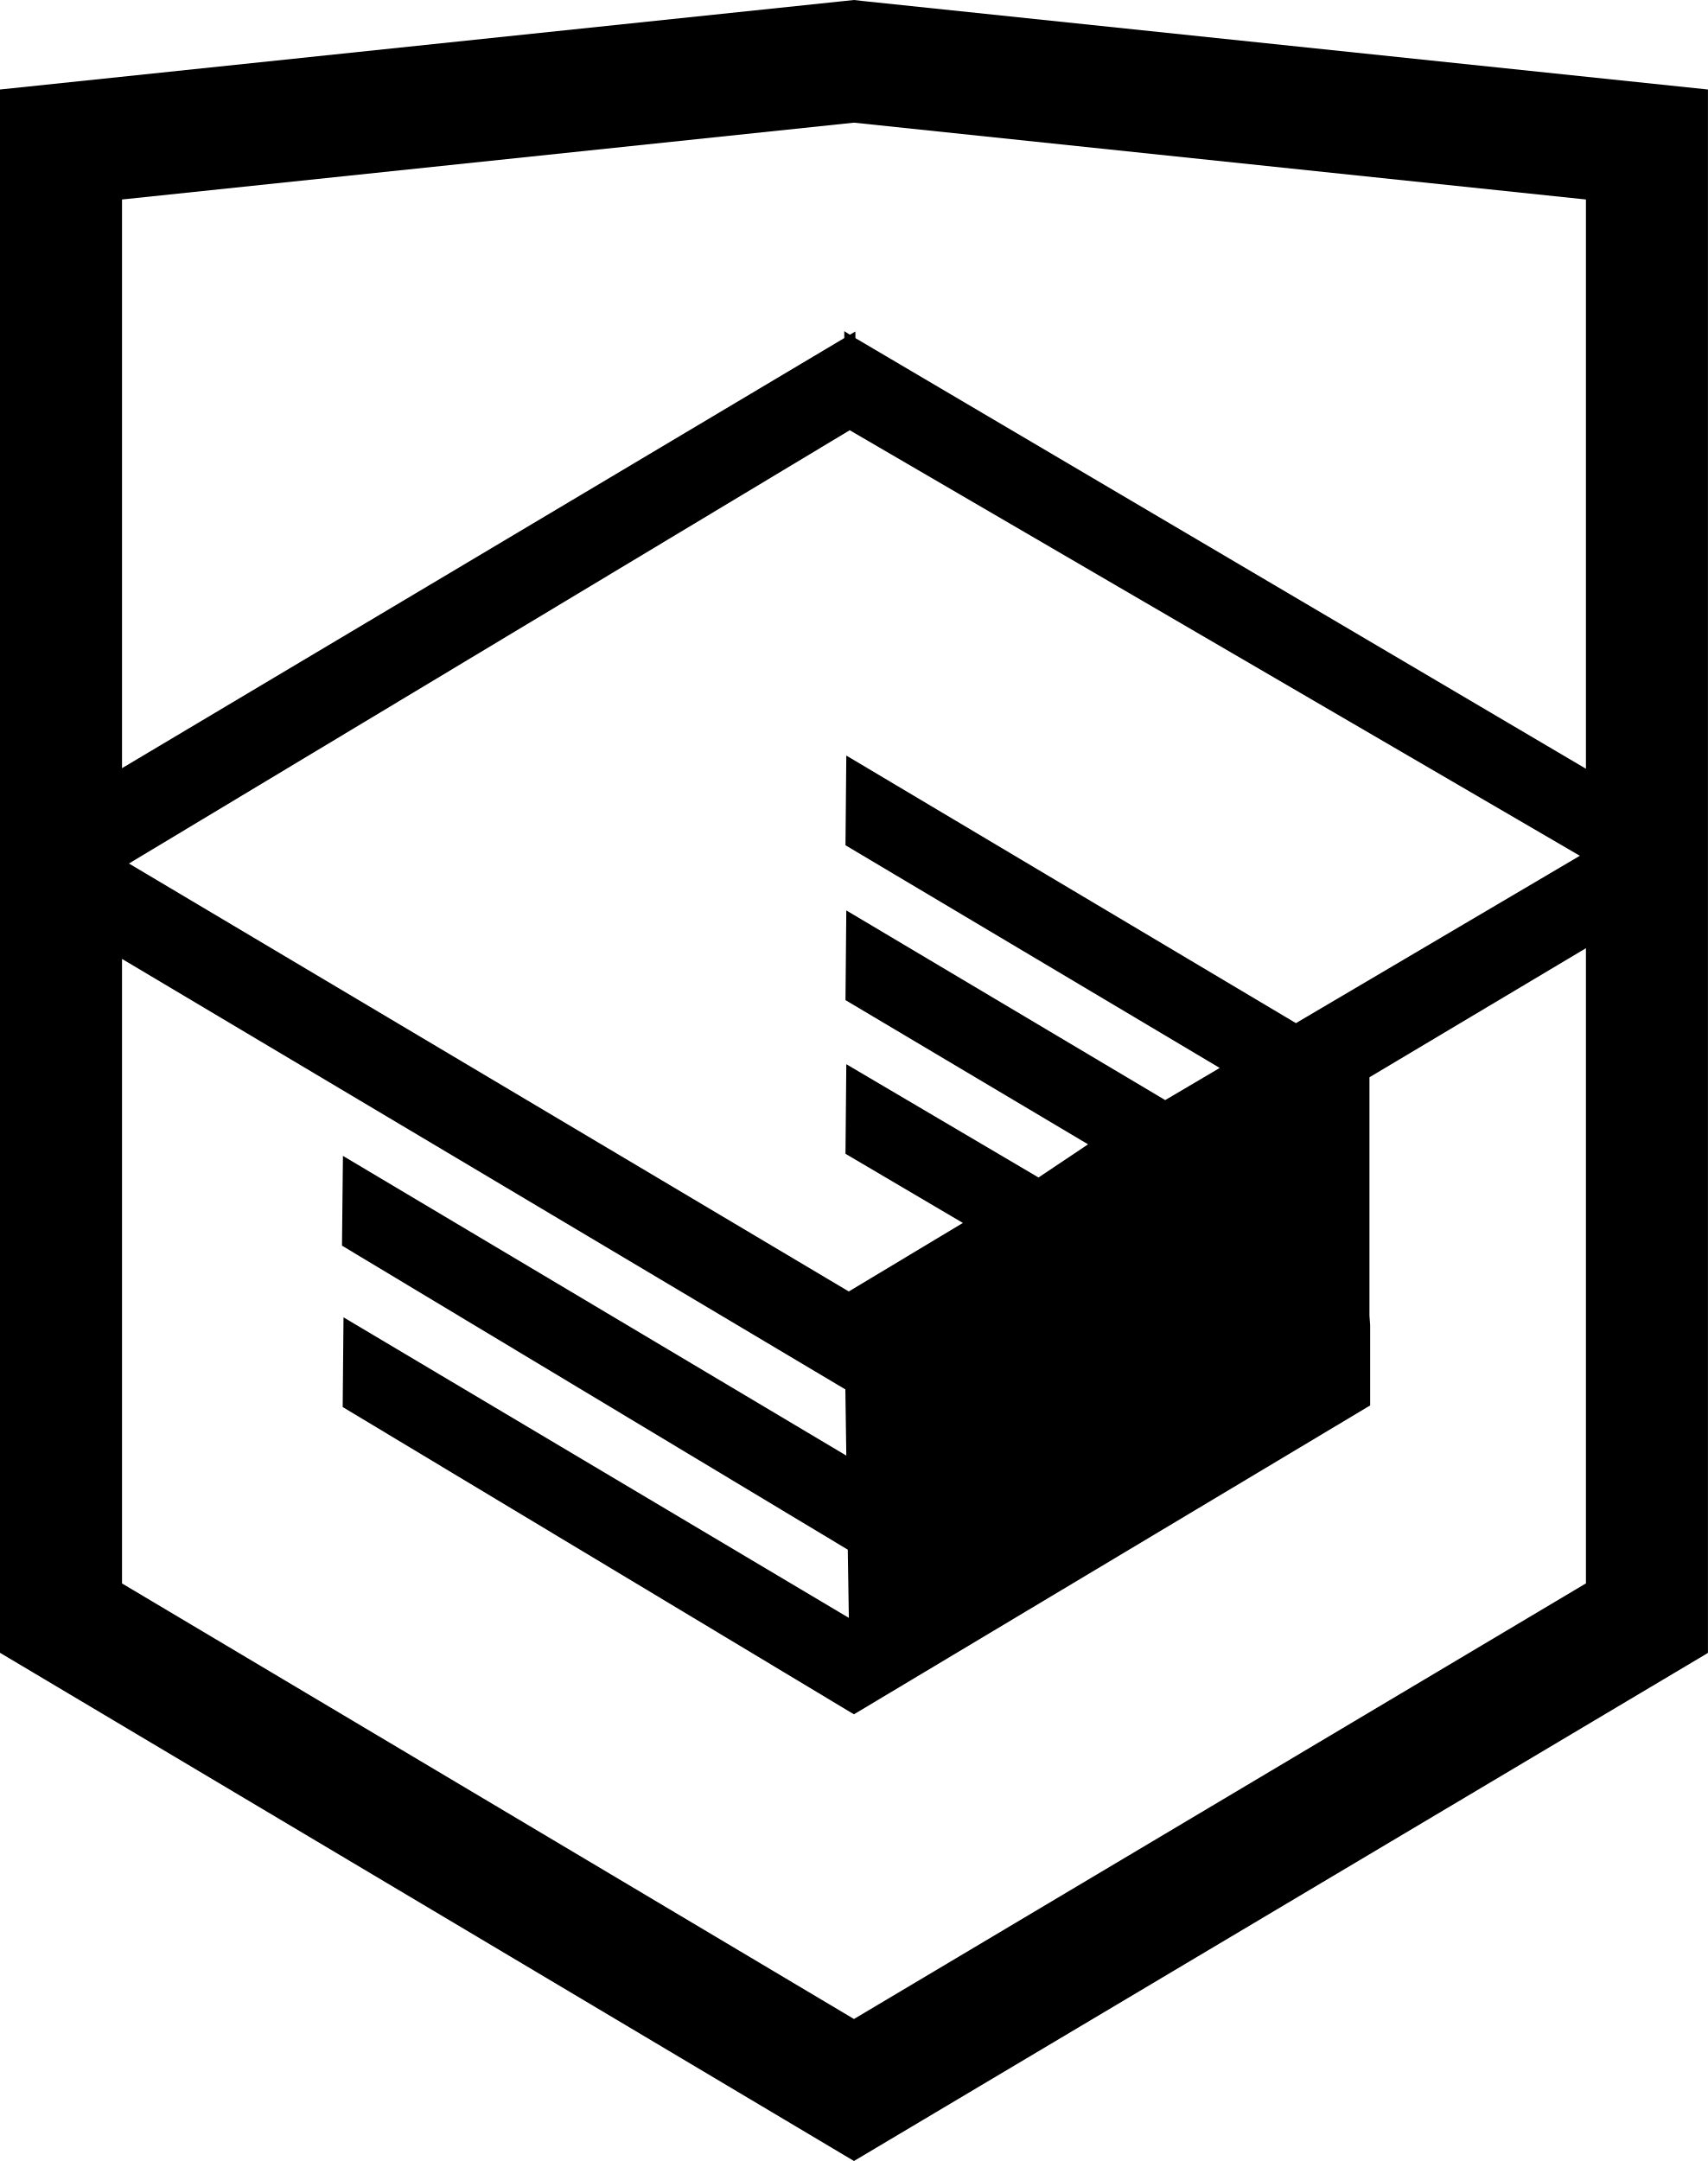
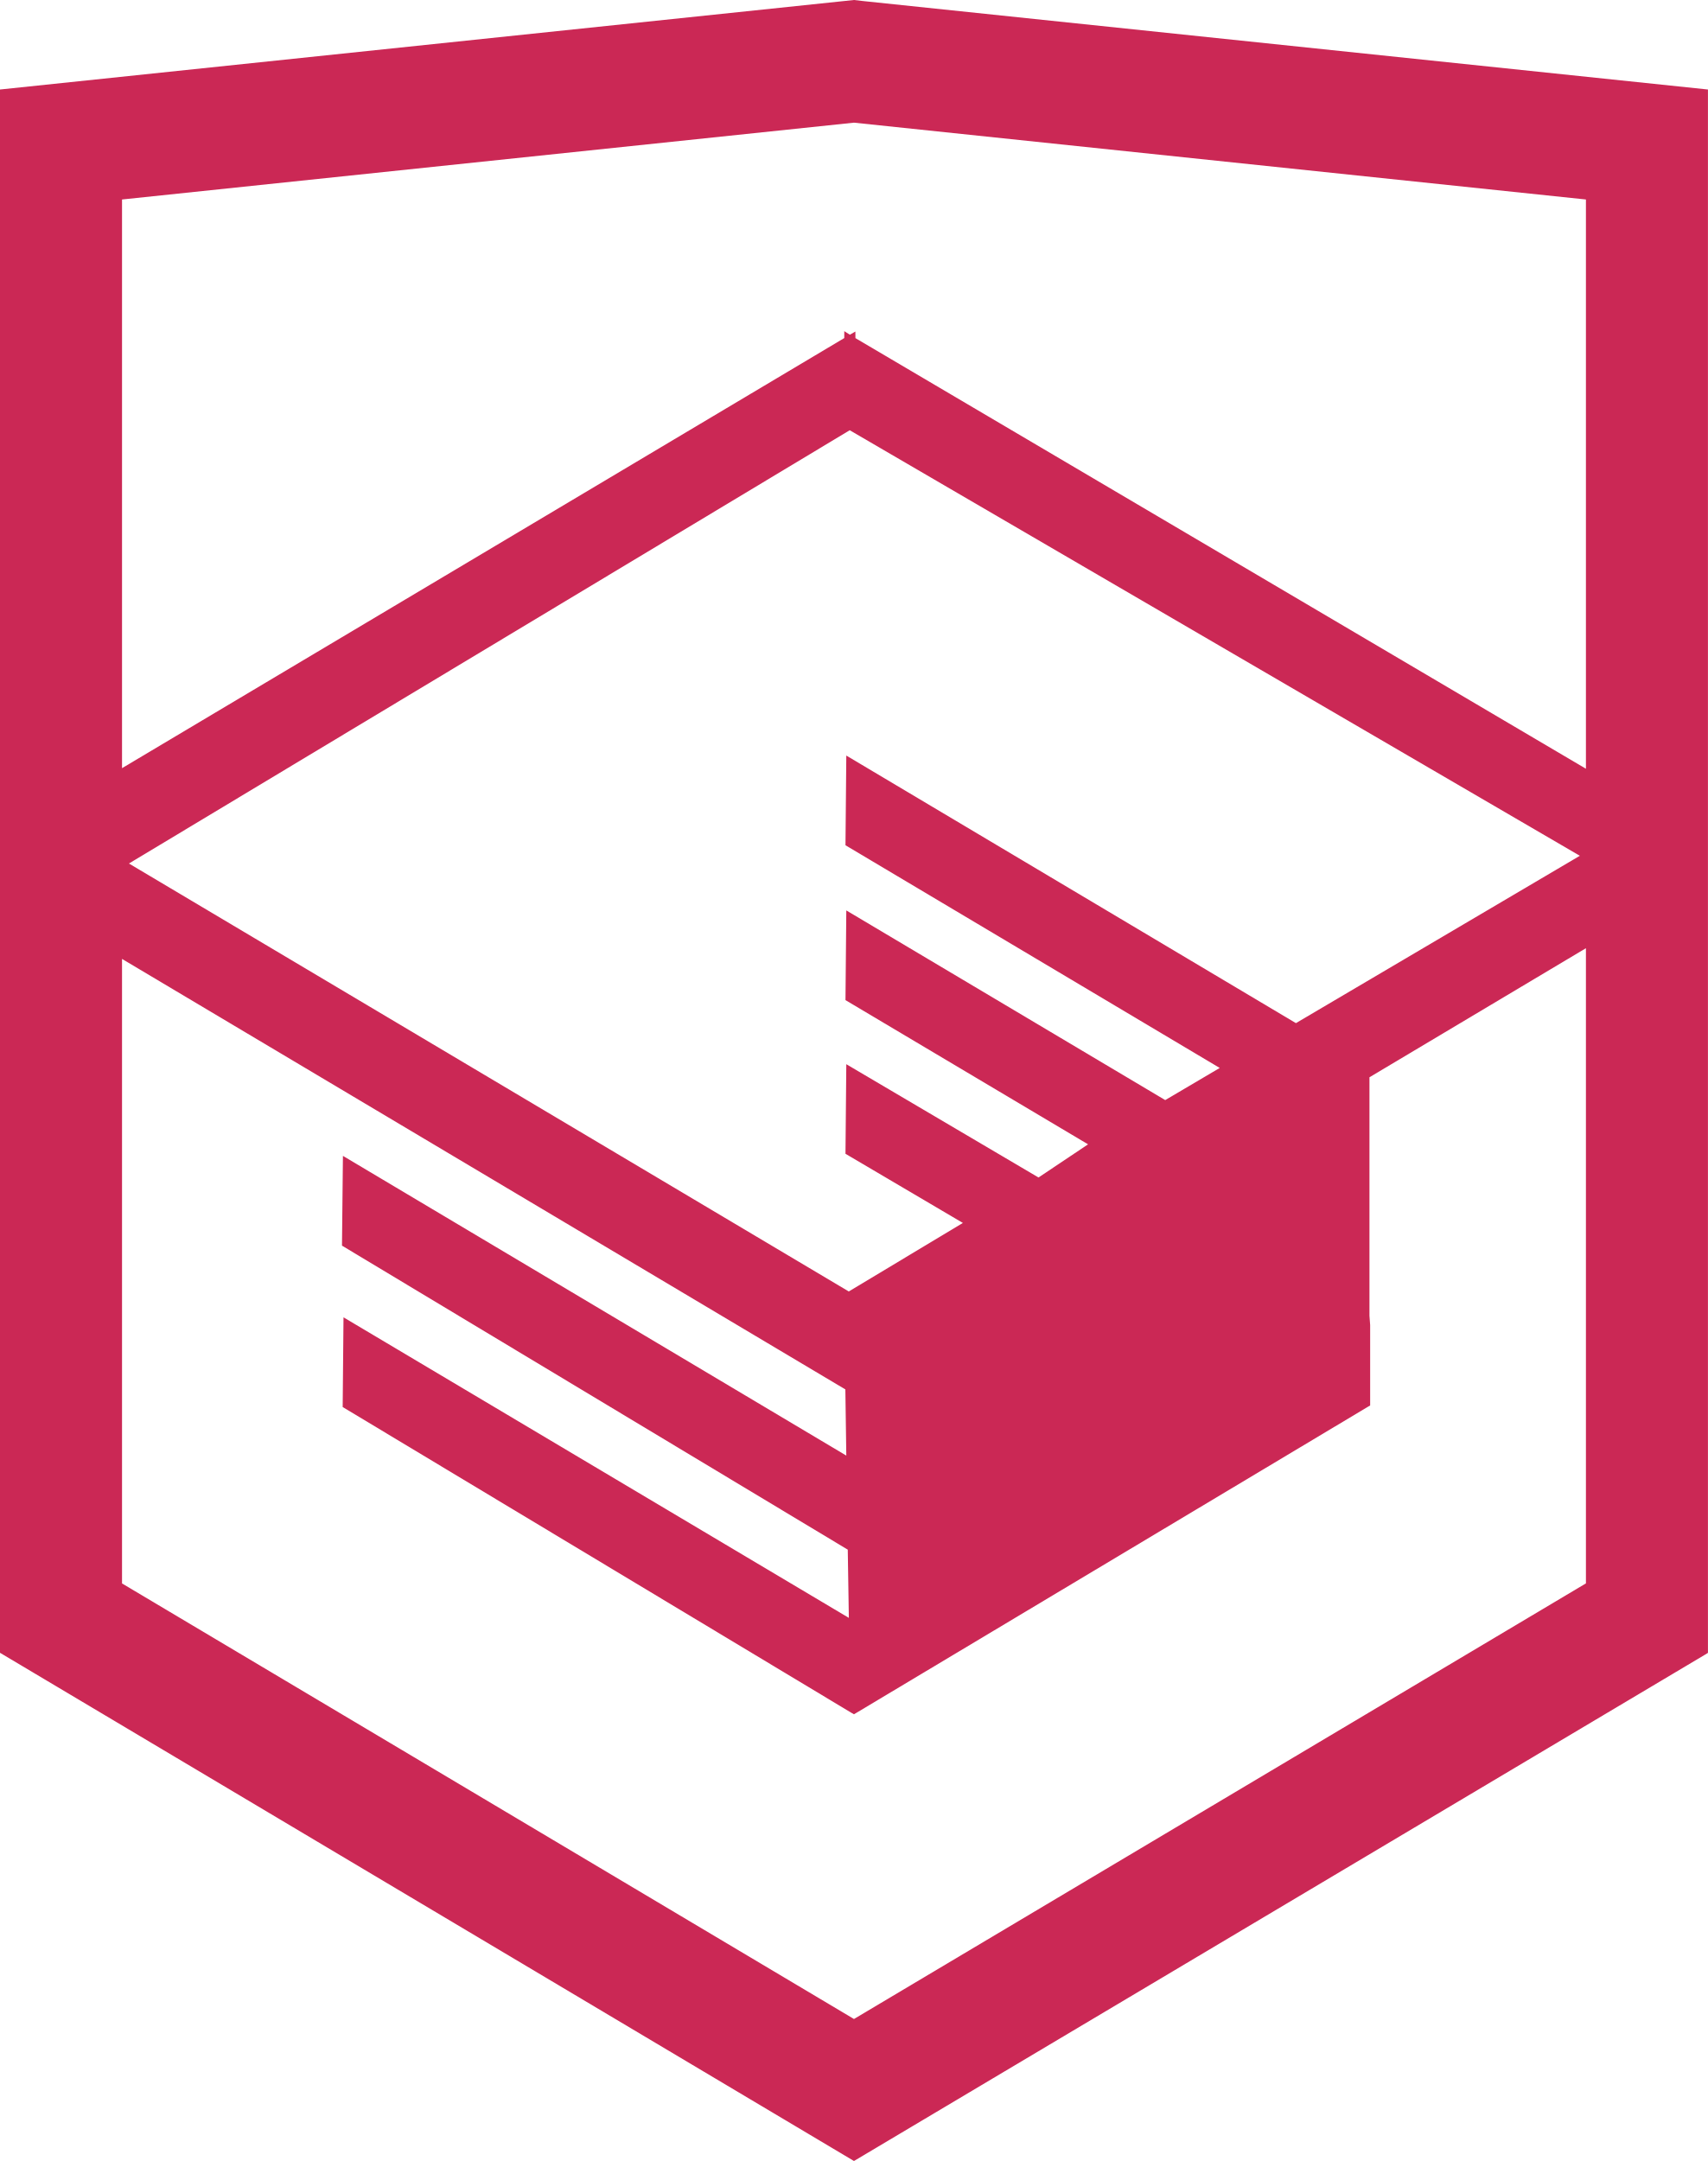
- <svg xmlns="http://www.w3.org/2000/svg" version="1.0" id="Layer_1" x="0px" y="0px" width="26.943px" height="34.09px" viewBox="0 0 26.943 34.09" enable-background="new 0 0 26.943 34.09" xml:space="preserve">
+ <svg xmlns="http://www.w3.org/2000/svg" version="1.0" id="Layer_1" fill="#cb2855" x="0px" y="0px" width="26.943px" height="34.09px" viewBox="0 0 26.943 34.09" enable-background="new 0 0 26.943 34.09" xml:space="preserve">
  <path d="M13.62,0.017L13.472,0L0,1.412v24.661l13.472,8.017l13.43-7.99l0.042-0.026V1.412L13.62,0.017z M25.019,12.127L13.495,5.334 l-0.001-0.104L13.407,5.28l-0.088-0.056v0.109L1.925,12.118V3.147l11.547-1.212l11.547,1.212V12.127z M13.405,6.787L24.923,13.5 l-4.479,2.64l-7.093-4.221l-0.013,1.415l5.904,3.513l-0.86,0.507l-5.031-2.992l-0.013,1.415l3.827,2.275l-0.782,0.523l-3.032-1.787 l-0.013,1.413l1.852,1.091l-1.8,1.081L2.034,13.622L13.405,6.787z M1.925,15.127l11.411,6.791l0.015,1.044l-7.941-4.728L5.395,19.65 l7.979,4.796l0.017,1.076l-7.972-4.741l-0.013,1.415l8.021,4.821l0.045,0.026l8.143-4.872v-1.268l-0.011-0.148v-3.761l3.415-2.036 v10.02L13.472,31.85L1.925,24.979V15.127z" />
</svg>
